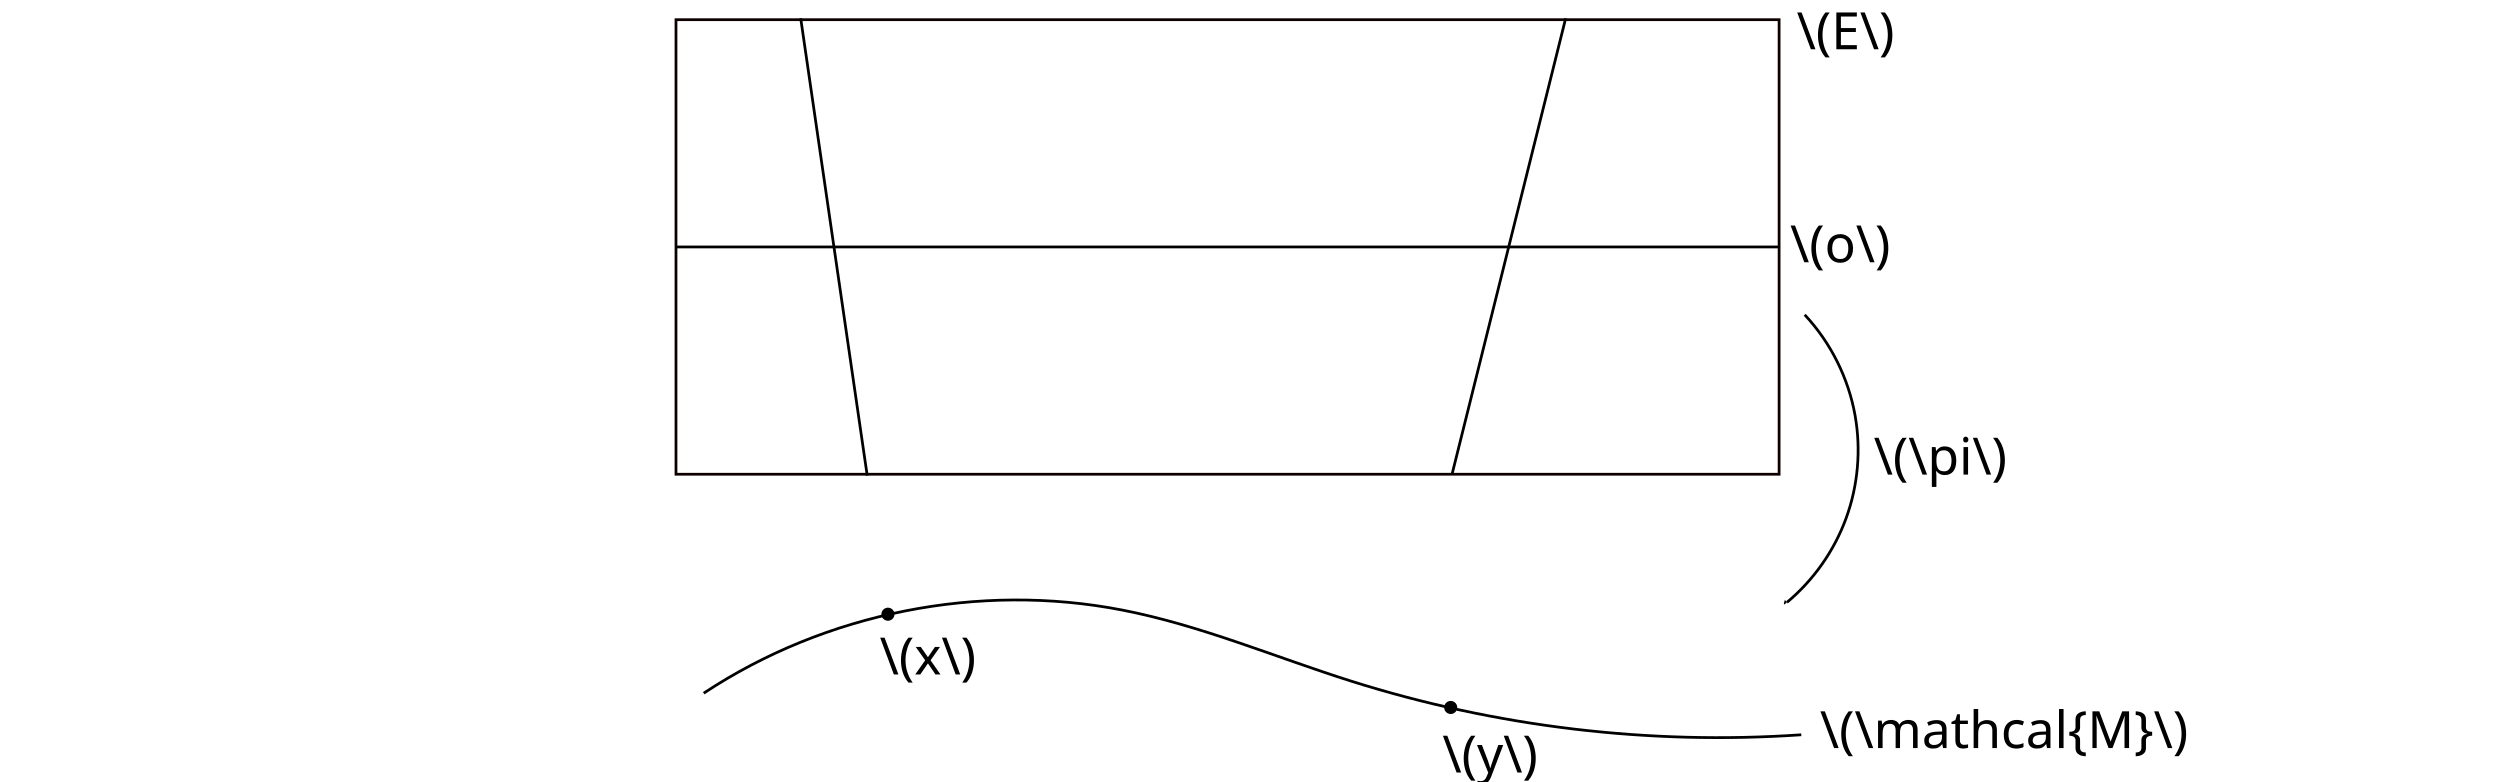
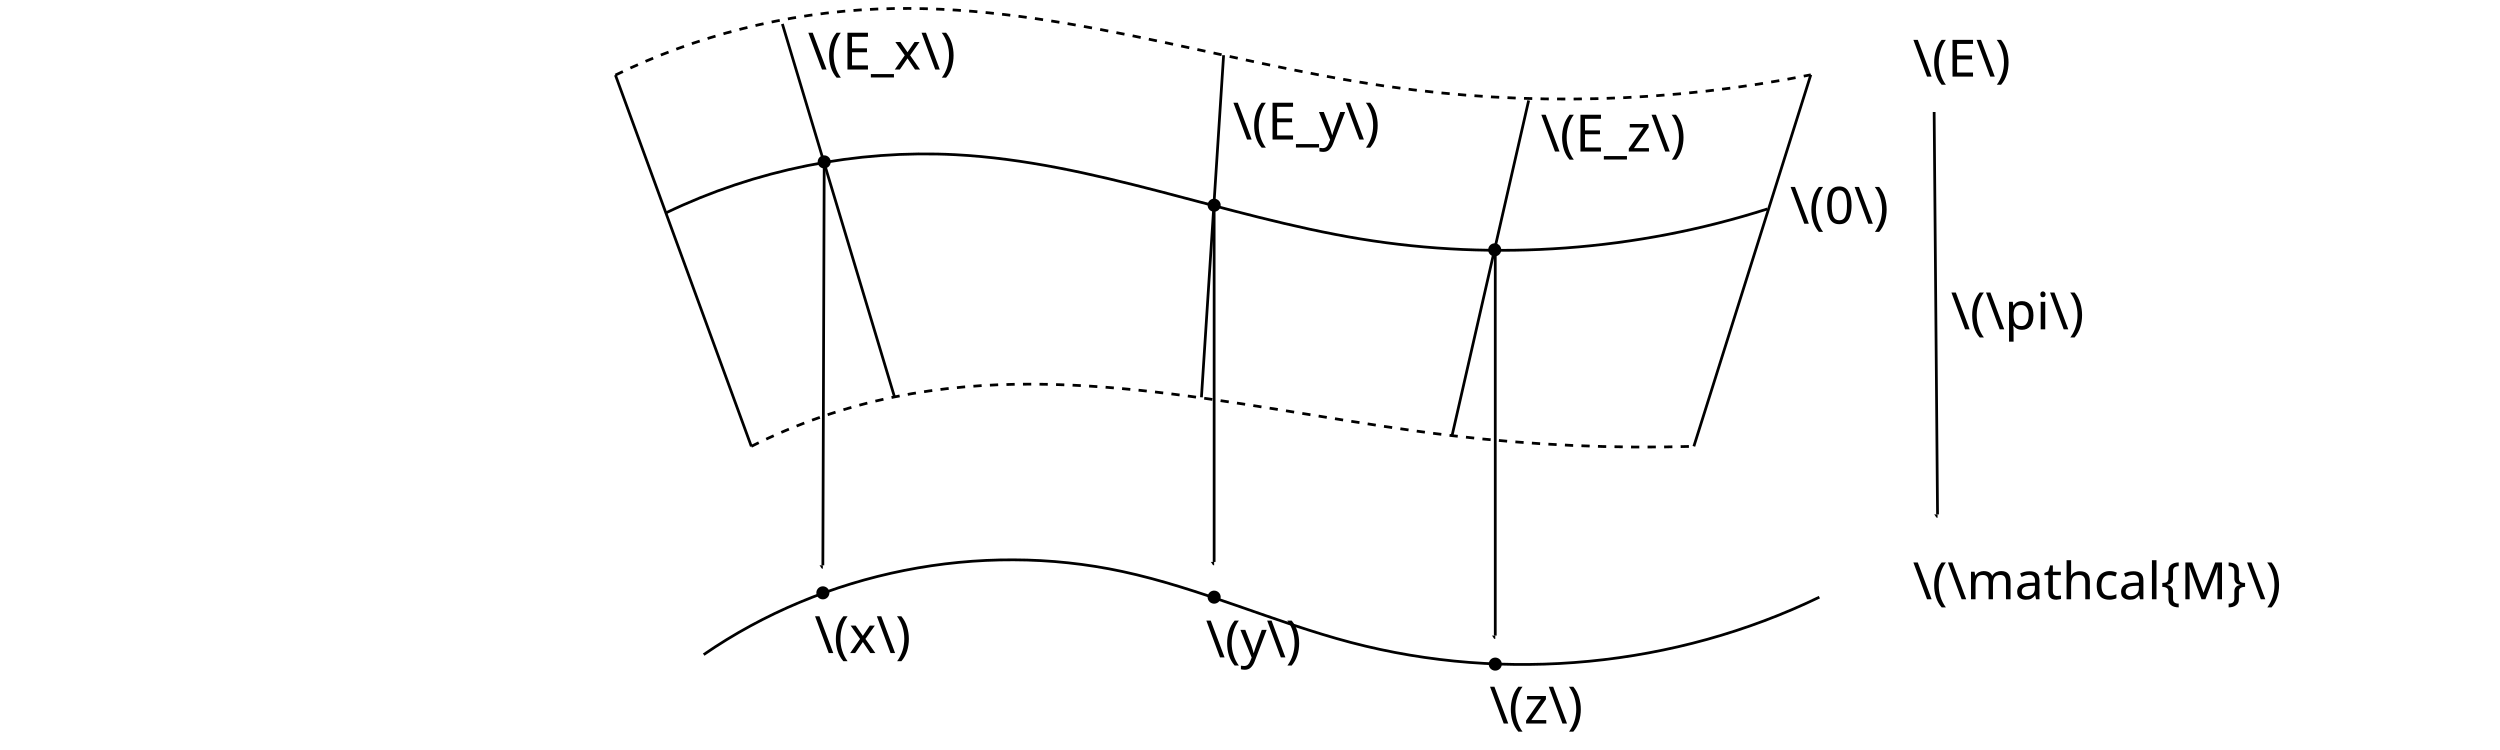
- <svg xmlns="http://www.w3.org/2000/svg" width="240mm" height="75mm" viewBox="0 0 240 75" version="1.1" id="svg8">
+ <svg xmlns="http://www.w3.org/2000/svg" width="240mm" height="72mm" viewBox="0 0 240 72" version="1.1" id="svg8">
  <defs id="defs2">
    <marker id="marker-arrow-1" orient="auto-start-reverse" refY="0" refX="0" markerHeight="3" markerWidth="2">
      <g transform="scale(1.393333)" id="g1847">
        <path d="M -1.554,2.072 C -1.425,1.295 0,0.13 0.389,0 0,-0.13 -1.425,-1.295 -1.554,-2.072" style="fill:none;stroke:#000000;stroke-linecap:round;stroke-linejoin:round;stroke-miterlimit:10;stroke-dasharray:none;stroke-opacity:1" id="path1845" />


+ 
+ 0" /&gt;
+    </g>
+     </marker>
+     <marker id="marker-arrow-1-9" orient="auto-start-reverse" refY="0" refX="0" markerHeight="3" markerWidth="2">
+       <g transform="scale(1.393333)" id="g1884">
+         <path d="M -1.554,2.072 C -1.425,1.295 0,0.13 0.389,0 0,-0.13 -1.425,-1.295 -1.554,-2.072" style="fill:none;stroke:#000000;stroke-linecap:round;stroke-linejoin:round;stroke-miterlimit:10;stroke-dasharray:none;stroke-opacity:1" id="path1882" />
+ 0" /&gt;
+    </g>
+     </marker>
+     <marker id="marker-arrow-1-0" orient="auto-start-reverse" refY="0" refX="0" markerHeight="3" markerWidth="2">
+       <g transform="scale(1.393333)" id="g2122">
+         <path d="M -1.554,2.072 C -1.425,1.295 0,0.13 0.389,0 0,-0.13 -1.425,-1.295 -1.554,-2.072" style="fill:none;stroke:#000000;stroke-linecap:round;stroke-linejoin:round;stroke-miterlimit:10;stroke-dasharray:none;stroke-opacity:1" id="path2120" />
0" /&gt;
   </g>
    </marker>
  </defs>
  <g id="layer1" transform="translate(0,-177)">
-     <path style="fill:none;stroke:#000000;stroke-width:0.265px;stroke-linecap:butt;stroke-linejoin:miter;stroke-opacity:1" d="m 67.554,243.547 c 11.68,-7.725 26.432,-10.656 40.178,-7.982 7.526,1.464 14.639,4.503 21.95,6.814 13.922,4.401 28.673,6.162 43.239,5.16" id="path1474" />
-     <rect style="font-variation-settings:normal;opacity:1;vector-effect:none;fill:none;fill-opacity:1;fill-rule:evenodd;stroke:#0e0000;stroke-width:0.265;stroke-linecap:butt;stroke-linejoin:miter;stroke-miterlimit:4;stroke-dasharray:none;stroke-dashoffset:0;stroke-opacity:1;-inkscape-stroke:none;stop-color:#000000;stop-opacity:1" id="rect1629" width="105.9" height="43.637" x="64.894" y="178.89" />
-     <path style="fill:none;stroke:#000000;stroke-width:0.265px;stroke-linecap:butt;stroke-linejoin:miter;stroke-opacity:1" d="M 83.253,222.659 76.867,178.757" id="path1631" />
-     <path style="fill:none;stroke:#000000;stroke-width:0.265px;stroke-linecap:butt;stroke-linejoin:miter;stroke-opacity:1" d="m 139.396,222.527 10.909,-43.769" id="path1635" />
-     <path style="fill:none;stroke:#000000;stroke-width:0.265px;stroke-linecap:butt;stroke-linejoin:miter;stroke-opacity:1" d="M 64.894,200.708 H 170.794" id="path1639" />
-     <path style="font-variation-settings:normal;opacity:1;vector-effect:none;fill:#000000;fill-opacity:1;fill-rule:evenodd;stroke:none;stroke-width:0.265;stroke-linecap:butt;stroke-linejoin:miter;stroke-miterlimit:4;stroke-dasharray:none;stroke-dashoffset:0;stroke-opacity:1;-inkscape-stroke:none;marker-start:none;marker-end:none;stop-color:#000000;stop-opacity:1" id="path1643" d="m 84.929,236.507 a 0.627,0.627 0 0 1 -0.23,-0.854 0.627,0.627 0 0 1 0.853,-0.235 0.627,0.627 0 0 1 0.24,0.852 0.627,0.627 0 0 1 -0.85,0.244" />
-     <path style="font-variation-settings:normal;vector-effect:none;fill:#000000;fill-opacity:1;fill-rule:evenodd;stroke:none;stroke-width:0.265;stroke-linecap:butt;stroke-linejoin:miter;stroke-miterlimit:4;stroke-dasharray:none;stroke-dashoffset:0;stroke-opacity:1;-inkscape-stroke:none;marker-start:none;marker-end:none;stop-color:#000000" id="path1643-3" d="m 138.953,245.46 a 0.627,0.627 0 0 1 -0.23,-0.854 0.627,0.627 0 0 1 0.853,-0.235 0.627,0.627 0 0 1 0.24,0.852 0.627,0.627 0 0 1 -0.85,0.244" />
-     <path style="fill:none;fill-opacity:1;stroke:#000000;stroke-width:0.265;stroke-linecap:butt;stroke-linejoin:miter;stroke-dasharray:none;stroke-opacity:1;marker-start:none;marker-end:url(#marker-arrow-1)" d="m 173.251,207.219 c 2.499,2.672 4.202,6.079 4.84,9.681 0.581,3.281 0.28,6.713 -0.862,9.843 -1.142,3.13 -3.124,5.949 -5.682,8.084" id="path1841" />
-     <text xml:space="preserve" style="font-size:4.939px;line-height:1.25;font-family:sans-serif;-inkscape-font-specification:'sans-serif, Normal';text-decoration-color:#000000;letter-spacing:0px;word-spacing:0px;fill:#000000;stroke-width:0.265;-inkscape-stroke:none;stop-color:#000000" x="179.879" y="222.559" id="text1930">
-       <tspan id="tspan1928" style="stroke-width:0.265" x="179.879" y="222.559">\(\pi\)</tspan>
+     <path style="fill:none;stroke:#000000;stroke-width:0.265px;stroke-linecap:butt;stroke-linejoin:miter;stroke-opacity:1" d="m 67.554,239.843 c 11.558,-7.97 26.451,-10.929 40.178,-7.982 7.495,1.609 14.538,4.861 21.95,6.814 14.874,3.918 31.129,2.347 44.977,-4.348" id="path1474" />
+     <path style="fill:none;stroke:#000000;stroke-width:0.265px;stroke-linecap:butt;stroke-linejoin:miter;stroke-opacity:1" d="M 85.872,215.103 75.108,179.299" id="path1631" />
+     <path style="fill:none;stroke:#000000;stroke-width:0.265px;stroke-linecap:butt;stroke-linejoin:miter;stroke-opacity:1" d="m 139.396,218.822 7.356,-32.18" id="path1635" />
+     <path style="font-variation-settings:normal;opacity:1;vector-effect:none;fill:#000000;fill-opacity:1;fill-rule:evenodd;stroke:none;stroke-width:0.265;stroke-linecap:butt;stroke-linejoin:miter;stroke-miterlimit:4;stroke-dasharray:none;stroke-dashoffset:0;stroke-opacity:1;-inkscape-stroke:none;marker-start:none;marker-end:none;stop-color:#000000;stop-opacity:1" id="path1643" d="m 78.681,234.456 a 0.627,0.627 0 0 1 -0.23,-0.854 0.627,0.627 0 0 1 0.853,-0.235 0.627,0.627 0 0 1 0.24,0.852 0.627,0.627 0 0 1 -0.85,0.244" />
+     <path style="font-variation-settings:normal;vector-effect:none;fill:#000000;fill-opacity:1;fill-rule:evenodd;stroke:none;stroke-width:0.265;stroke-linecap:butt;stroke-linejoin:miter;stroke-miterlimit:4;stroke-dasharray:none;stroke-dashoffset:0;stroke-opacity:1;-inkscape-stroke:none;marker-start:none;marker-end:none;stop-color:#000000" id="path1643-35" d="m 78.809,193.084 a 0.627,0.627 0 0 1 -0.23,-0.854 0.627,0.627 0 0 1 0.853,-0.235 0.627,0.627 0 0 1 0.24,0.852 0.627,0.627 0 0 1 -0.85,0.244" />
+     <path style="font-variation-settings:normal;vector-effect:none;fill:#000000;fill-opacity:1;fill-rule:evenodd;stroke:none;stroke-width:0.265;stroke-linecap:butt;stroke-linejoin:miter;stroke-miterlimit:4;stroke-dasharray:none;stroke-dashoffset:0;stroke-opacity:1;-inkscape-stroke:none;marker-start:none;marker-end:none;stop-color:#000000" id="path1643-3" d="m 143.23,241.298 a 0.627,0.627 0 0 1 -0.23,-0.854 0.627,0.627 0 0 1 0.853,-0.235 0.627,0.627 0 0 1 0.24,0.852 0.627,0.627 0 0 1 -0.85,0.244" />
+     <text xml:space="preserve" style="font-size:4.939px;line-height:1.25;font-family:sans-serif;-inkscape-font-specification:'sans-serif, Normal';text-decoration-color:#000000;letter-spacing:0px;word-spacing:0px;fill:#000000;stroke-width:0.265;-inkscape-stroke:none;stop-color:#000000" x="187.288" y="208.611" id="text1930">
+       <tspan id="tspan1928" style="stroke-width:0.265" x="187.288" y="208.611">\(\pi\)</tspan>
    </text>
-     <text xml:space="preserve" style="font-size:4.939px;line-height:1.25;font-family:sans-serif;-inkscape-font-specification:'sans-serif, Normal';text-decoration-color:#000000;letter-spacing:0px;word-spacing:0px;fill:#000000;stroke-width:0.265;-inkscape-stroke:none;stop-color:#000000" x="172.486" y="181.724" id="text1934">
-       <tspan id="tspan1932" style="stroke-width:0.265" x="172.486" y="181.724">\(E\)</tspan>
+     <text xml:space="preserve" style="font-size:4.939px;line-height:1.25;font-family:sans-serif;-inkscape-font-specification:'sans-serif, Normal';text-decoration-color:#000000;letter-spacing:0px;word-spacing:0px;fill:#000000;stroke-width:0.265;-inkscape-stroke:none;stop-color:#000000" x="183.635" y="184.356" id="text1934">
+       <tspan id="tspan1932" style="stroke-width:0.265" x="183.635" y="184.356">\(E\)</tspan>
    </text>
-     <text xml:space="preserve" style="font-size:4.939px;line-height:1.25;font-family:sans-serif;-inkscape-font-specification:'sans-serif, Normal';text-decoration-color:#000000;letter-spacing:0px;word-spacing:0px;fill:#000000;stroke-width:0.265;-inkscape-stroke:none;stop-color:#000000" x="174.714" y="248.815" id="text1938">
-       <tspan id="tspan1936" style="stroke-width:0.265" x="174.714" y="248.815">\(\mathcal{M}\)</tspan>
+     <text xml:space="preserve" style="font-size:4.939px;line-height:1.25;font-family:sans-serif;-inkscape-font-specification:'sans-serif, Normal';text-decoration-color:#000000;letter-spacing:0px;word-spacing:0px;fill:#000000;stroke-width:0.265;-inkscape-stroke:none;stop-color:#000000" x="183.635" y="234.527" id="text1938">
+       <tspan id="tspan1936" style="stroke-width:0.265" x="183.635" y="234.527">\(\mathcal{M}\)</tspan>
    </text>
-     <text xml:space="preserve" style="font-size:4.939px;line-height:1.25;font-family:sans-serif;-inkscape-font-specification:'sans-serif, Normal';text-decoration-color:#000000;letter-spacing:0px;word-spacing:0px;fill:#000000;stroke-width:0.265;-inkscape-stroke:none;stop-color:#000000" x="138.472" y="251.158" id="text1970">
-       <tspan id="tspan1968" style="stroke-width:0.265" x="138.472" y="251.158">\(y\)</tspan>
+     <text xml:space="preserve" style="font-size:4.939px;line-height:1.25;font-family:sans-serif;-inkscape-font-specification:'sans-serif, Normal';text-decoration-color:#000000;letter-spacing:0px;word-spacing:0px;fill:#000000;stroke-width:0.265;-inkscape-stroke:none;stop-color:#000000" x="142.998" y="246.456" id="text1970">
+       <tspan id="tspan1968" style="stroke-width:0.265" x="142.998" y="246.456">\(z\)</tspan>
    </text>
-     <text xml:space="preserve" style="font-size:4.939px;line-height:1.25;font-family:sans-serif;-inkscape-font-specification:'sans-serif, Normal';text-decoration-color:#000000;letter-spacing:0px;word-spacing:0px;fill:#000000;stroke-width:0.265;-inkscape-stroke:none;stop-color:#000000" x="84.448" y="241.747" id="text1970-5">
-       <tspan id="tspan1968-5" style="stroke-width:0.265" x="84.448" y="241.747">\(x\)</tspan>
+     <text xml:space="preserve" style="font-size:4.939px;line-height:1.25;font-family:sans-serif;-inkscape-font-specification:'sans-serif, Normal';text-decoration-color:#000000;letter-spacing:0px;word-spacing:0px;fill:#000000;stroke-width:0.265;-inkscape-stroke:none;stop-color:#000000" x="78.199" y="239.695" id="text1970-5">
+       <tspan id="tspan1968-5" style="stroke-width:0.265" x="78.199" y="239.695">\(x\)</tspan>
    </text>
-     <text xml:space="preserve" style="font-size:4.939px;line-height:1.25;font-family:sans-serif;-inkscape-font-specification:'sans-serif, Normal';text-decoration-color:#000000;letter-spacing:0px;word-spacing:0px;fill:#000000;stroke-width:0.265;-inkscape-stroke:none;stop-color:#000000" x="171.852" y="202.179" id="text783">
-       <tspan id="tspan781" style="stroke-width:0.265" x="171.852" y="202.179">\(o\)</tspan>
+     <text xml:space="preserve" style="font-size:4.939px;line-height:1.25;font-family:sans-serif;-inkscape-font-specification:'sans-serif, Normal';text-decoration-color:#000000;letter-spacing:0px;word-spacing:0px;fill:#000000;stroke-width:0.265;-inkscape-stroke:none;stop-color:#000000" x="171.852" y="198.475" id="text783">
+       <tspan id="tspan781" style="stroke-width:0.265" x="171.852" y="198.475">\(0\)</tspan>
+     </text>
+     <path style="fill:none;stroke:#000000;stroke-width:0.265px;stroke-linecap:butt;stroke-linejoin:miter;stroke-opacity:1" d="m 59.081,184.207 13.046,35.641" id="path999" />
+     <path style="fill:none;stroke:#000000;stroke-width:0.265px;stroke-linecap:butt;stroke-linejoin:miter;stroke-opacity:1" d="m 162.61,219.849 11.227,-35.667" id="path1012" />
+     <path style="fill:none;fill-opacity:1;stroke:#000000;stroke-width:0.265;stroke-linecap:butt;stroke-linejoin:miter;stroke-dasharray:0.794, 0.794;stroke-opacity:1;marker-start:none;marker-end:none" d="m 59.081,184.207 c 7.814,-3.805 16.417,-5.978 25.101,-6.34 16.514,-0.689 32.547,5.053 48.905,7.414 13.514,1.951 27.361,1.577 40.75,-1.099" id="path1025" />
+     <path style="fill:none;fill-opacity:1;stroke:#000000;stroke-width:0.265;stroke-linecap:butt;stroke-linejoin:miter;stroke-dasharray:0.794, 0.794;stroke-opacity:1;marker-start:none;marker-end:none" d="m 72.127,219.849 c 4.345,-2.179 8.981,-3.78 13.745,-4.746 17.623,-3.574 35.668,1.601 53.525,3.72 7.699,0.913 15.465,1.257 23.214,1.026" id="path1087" />
+     <path style="fill:none;stroke:#000000;stroke-width:0.265px;stroke-linecap:butt;stroke-linejoin:miter;stroke-opacity:1" d="m 117.466,182.299 -2.128,32.841" id="path1112" />
+     <path style="fill:none;fill-opacity:1;stroke:#000000;stroke-width:0.265;stroke-linecap:butt;stroke-linejoin:miter;stroke-dasharray:none;stroke-opacity:1;marker-start:none;marker-end:url(#marker-arrow-1)" d="m 185.678,187.754 0.325,38.629" id="path1869" />
+     <path style="font-variation-settings:normal;vector-effect:none;fill:#000000;fill-opacity:1;fill-rule:evenodd;stroke:none;stroke-width:0.265;stroke-linecap:butt;stroke-linejoin:miter;stroke-miterlimit:4;stroke-dasharray:none;stroke-dashoffset:0;stroke-opacity:1;-inkscape-stroke:none;marker-start:none;marker-end:none;stop-color:#000000" id="path2094" d="m 116.243,197.243 a 0.627,0.627 0 0 1 -0.23,-0.854 0.627,0.627 0 0 1 0.853,-0.235 0.627,0.627 0 0 1 0.24,0.852 0.627,0.627 0 0 1 -0.85,0.244" />
+     <path style="font-variation-settings:normal;vector-effect:none;fill:#000000;fill-opacity:1;fill-rule:evenodd;stroke:none;stroke-width:0.265;stroke-linecap:butt;stroke-linejoin:miter;stroke-miterlimit:4;stroke-dasharray:none;stroke-dashoffset:0;stroke-opacity:1;-inkscape-stroke:none;marker-start:none;marker-end:none;stop-color:#000000" id="path2096" d="m 143.177,201.528 a 0.627,0.627 0 0 1 -0.23,-0.854 0.627,0.627 0 0 1 0.853,-0.235 0.627,0.627 0 0 1 0.24,0.852 0.627,0.627 0 0 1 -0.85,0.244" />
+     <path style="fill:none;fill-opacity:1;stroke:#000000;stroke-width:0.265;stroke-linecap:butt;stroke-linejoin:miter;stroke-dasharray:none;stroke-opacity:1;marker-start:none;marker-end:url(#marker-arrow-1)" d="m 79.124,192.541 -0.13,38.733" id="path2098" />
+     <path style="fill:none;fill-opacity:1;stroke:#000000;stroke-width:0.265;stroke-linecap:butt;stroke-linejoin:miter;stroke-dasharray:none;stroke-opacity:1;marker-start:none;marker-end:url(#marker-arrow-1)" d="m 116.557,196.701 3e-5,34.246" id="path2160" />
+     <path style="fill:none;stroke:#000000;stroke-width:0.265px;stroke-linecap:butt;stroke-linejoin:miter;stroke-opacity:1" d="m 63.923,197.441 c 8.606,-4.147 18.265,-6.088 27.805,-5.589 13.235,0.693 25.792,5.937 38.87,8.083 13.009,2.135 26.522,1.14 39.078,-2.878" id="path2193" />
+     <path style="fill:none;fill-opacity:1;stroke:#000000;stroke-width:0.265;stroke-linecap:butt;stroke-linejoin:miter;stroke-dasharray:none;stroke-opacity:1;marker-start:none;marker-end:url(#marker-arrow-1)" d="m 143.545,201.071 3e-5,36.946" id="path2224" />
+     <path style="font-variation-settings:normal;vector-effect:none;fill:#000000;fill-opacity:1;fill-rule:evenodd;stroke:none;stroke-width:0.265;stroke-linecap:butt;stroke-linejoin:miter;stroke-miterlimit:4;stroke-dasharray:none;stroke-dashoffset:0;stroke-opacity:1;-inkscape-stroke:none;marker-start:none;marker-end:none;stop-color:#000000" id="path1643-6" d="m 116.243,234.869 a 0.627,0.627 0 0 1 -0.23,-0.854 0.627,0.627 0 0 1 0.853,-0.235 0.627,0.627 0 0 1 0.24,0.852 0.627,0.627 0 0 1 -0.85,0.244" />
+     <text xml:space="preserve" style="font-size:4.939px;line-height:1.25;font-family:sans-serif;-inkscape-font-specification:'sans-serif, Normal';text-decoration-color:#000000;letter-spacing:0px;word-spacing:0px;fill:#000000;stroke-width:0.265;-inkscape-stroke:none;stop-color:#000000" x="115.761" y="240.109" id="text1970-5-2">
+       <tspan style="stroke-width:0.265" x="115.761" y="240.109" id="tspan2303">\(y\)</tspan>
+     </text>
+     <text xml:space="preserve" style="font-size:4.939px;line-height:1.25;font-family:sans-serif;-inkscape-font-specification:'sans-serif, Normal';text-decoration-color:#000000;letter-spacing:0px;word-spacing:0px;fill:#000000;stroke-width:0.265;-inkscape-stroke:none;stop-color:#000000" x="77.551" y="183.67" id="text2662">
+       <tspan id="tspan2660" style="stroke-width:0.265" x="77.551" y="183.67">\(E_x\)</tspan>
+     </text>
+     <text xml:space="preserve" style="font-size:4.939px;line-height:1.25;font-family:sans-serif;-inkscape-font-specification:'sans-serif, Normal';text-decoration-color:#000000;letter-spacing:0px;word-spacing:0px;fill:#000000;stroke-width:0.265;-inkscape-stroke:none;stop-color:#000000" x="118.36" y="190.395" id="text2662-9">
+       <tspan id="tspan2660-5" style="stroke-width:0.265" x="118.36" y="190.395">\(E_y\)</tspan>
+     </text>
+     <text xml:space="preserve" style="font-size:4.939px;line-height:1.25;font-family:sans-serif;-inkscape-font-specification:'sans-serif, Normal';text-decoration-color:#000000;letter-spacing:0px;word-spacing:0px;fill:#000000;stroke-width:0.265;-inkscape-stroke:none;stop-color:#000000" x="147.919" y="191.547" id="text2662-0">
+       <tspan id="tspan2660-4" style="stroke-width:0.265" x="147.919" y="191.547">\(E_z\)</tspan>
    </text>
  </g>
</svg>
